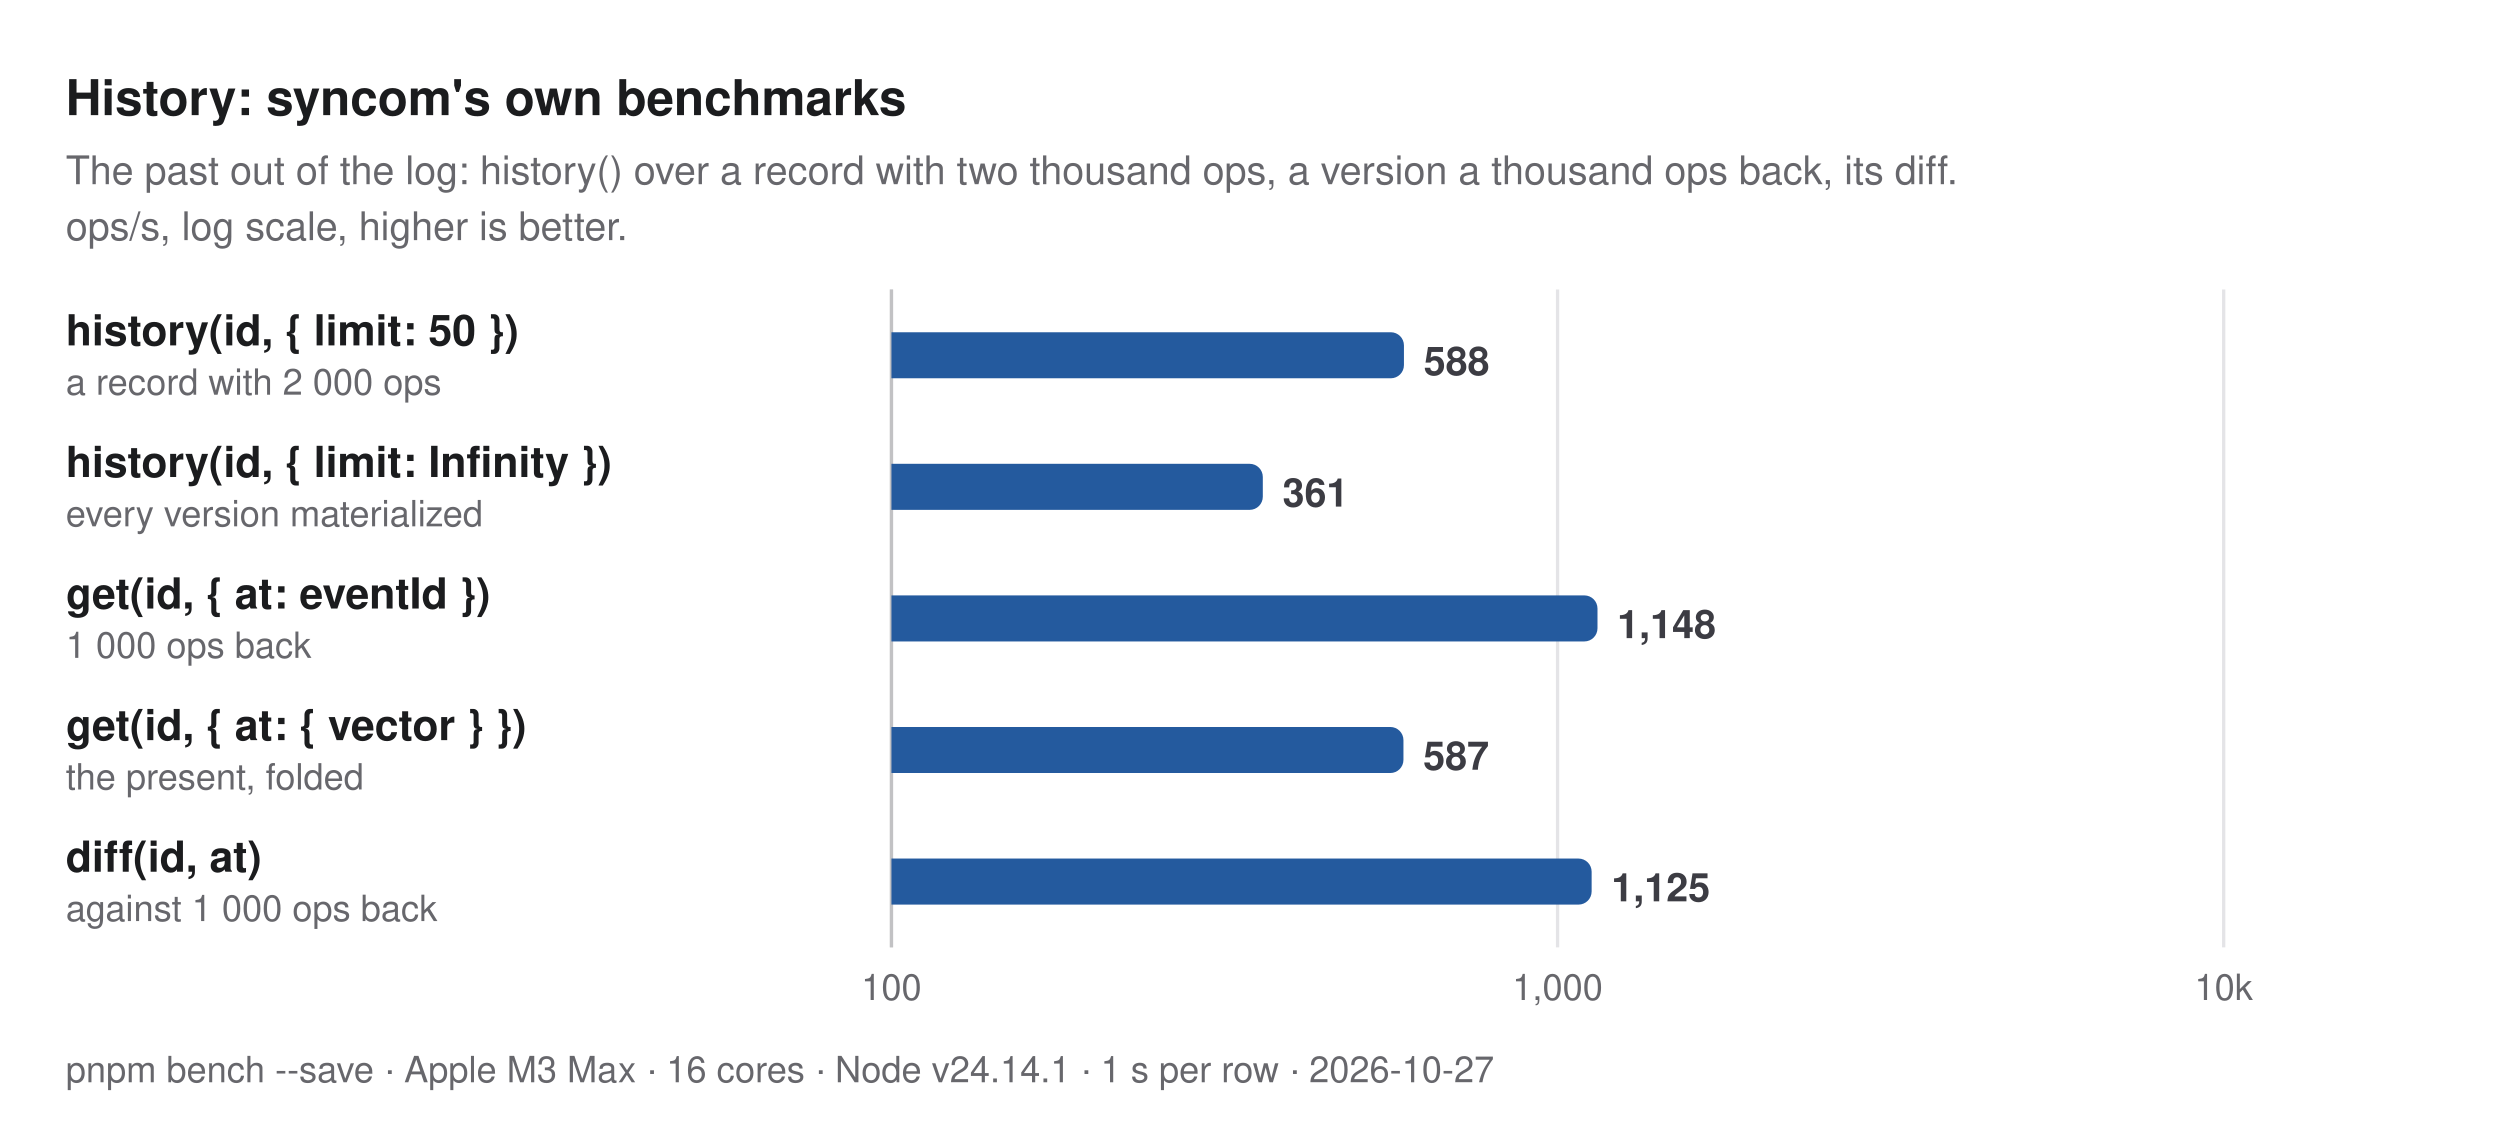
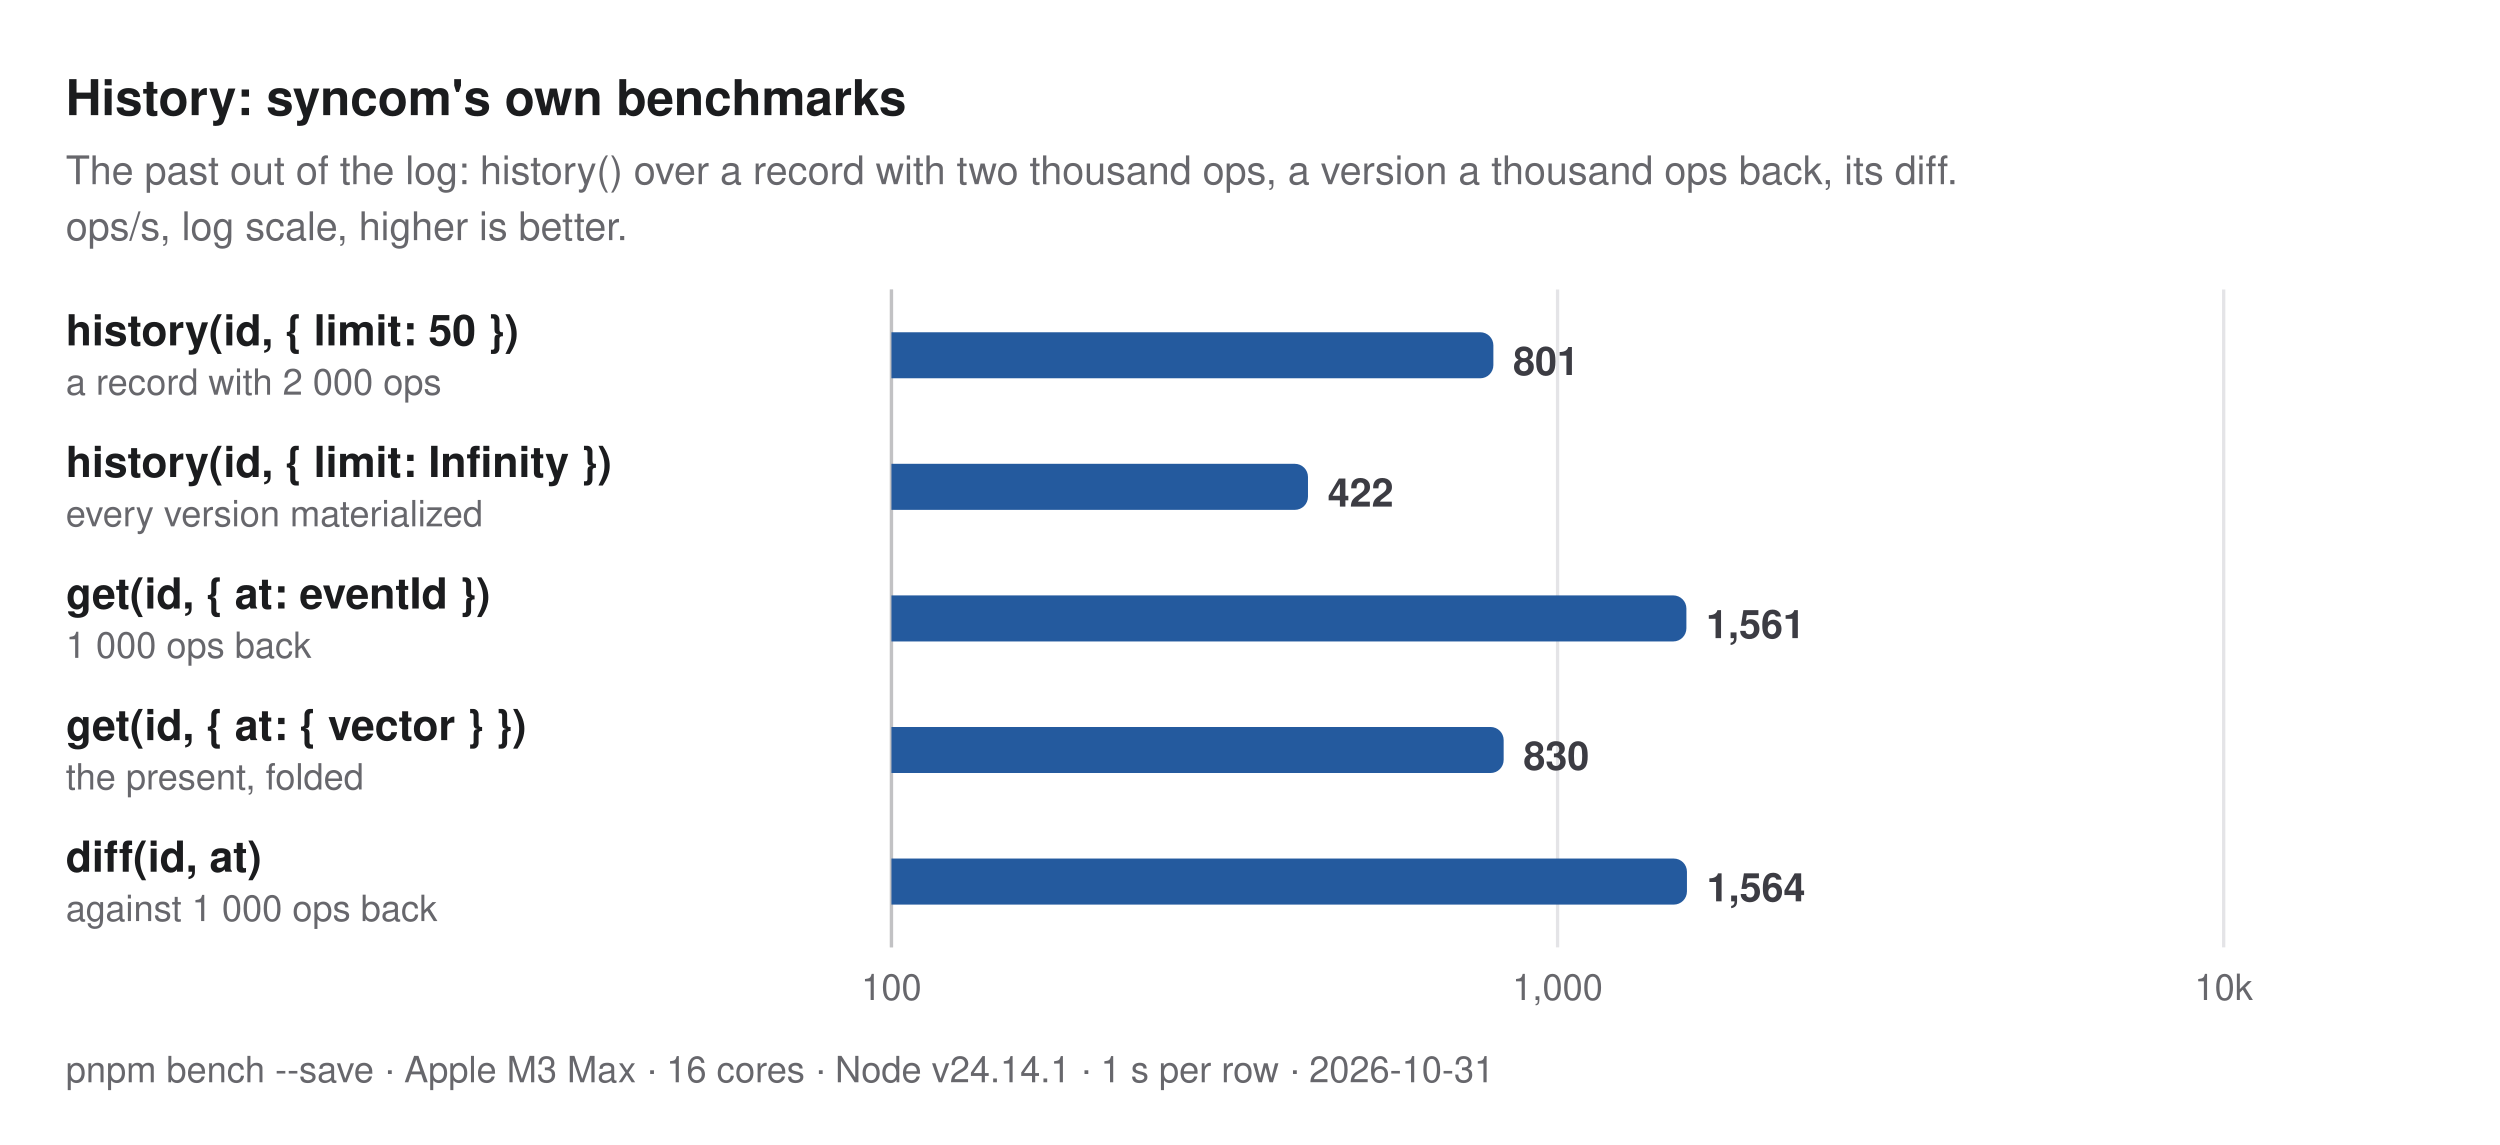
<svg xmlns="http://www.w3.org/2000/svg" width="760" height="348" viewBox="0 0 760 348" role="img" aria-label="History: syncom's own benchmarks. The past out of the log: history() over a record with two thousand ops, a version a thousand ops back, its diff. ops/s, log scale, higher is better.">
  <style>
  text { font-family: -apple-system, BlinkMacSystemFont, "Segoe UI", Helvetica, Arial, sans-serif; }
  .title { font-size: 15px; font-weight: 700; fill: #1b1c1e; }
  .subtitle, .caption { font-size: 12px; fill: #67676c; }
  .caption { font-size: 11px; }
  .group { font-size: 11px; font-weight: 600; letter-spacing: 0.06em; fill: #67676c; }
  .label { font-size: 13px; font-weight: 600; fill: #1b1c1e; }
  .label.primary, .label.secondary { font-weight: 700; }
  .sublabel { font-size: 11px; fill: #67676c; }
  .value { font-size: 12px; font-weight: 600; fill: #3c3c43; font-variant-numeric: tabular-nums; }
  .value.small { font-size: 10px; }
  .legend { font-size: 11px; fill: #3c3c43; }
  .tick { font-size: 11px; fill: #67676c; font-variant-numeric: tabular-nums; }
  .grid { stroke: #e4e4e7; stroke-width: 1; }
  .axis { stroke: #c2c2c4; stroke-width: 1; }
  .ref { stroke: #67676c; stroke-width: 1; stroke-dasharray: 3 3; }
  .bar { fill: #c4c6cc; }
  .bar.primary { fill: #245a9e; }
  .bar.secondary { fill: #5e9be6; }
  @media (prefers-color-scheme: dark) {
    .title, .label { fill: #dfdfd6; }
    .subtitle, .caption, .group, .sublabel, .tick { fill: #98989f; }
    .value, .legend { fill: #c2c2c4; }
    .grid { stroke: #2e2e32; }
    .axis { stroke: #48484c; }
    .ref { stroke: #98989f; }
    .bar { fill: #46474e; }
    .bar.primary { fill: #8dbcf2; }
    .bar.secondary { fill: #3d7bd0; }
  }
</style>
  <text class="title" x="20" y="35">History: syncom's own benchmarks</text>
  <text class="subtitle" x="20" y="56">The past out of the log: history() over a record with two thousand ops, a version a thousand ops back, its diff.</text>
  <text class="subtitle" x="20" y="73">ops/s, log scale, higher is better.</text>
  <line class="grid" x1="271" y1="88" x2="271" y2="288" />
  <text class="tick" x="271" y="304" text-anchor="middle">100</text>
  <line class="grid" x1="473.5" y1="88" x2="473.5" y2="288" />
  <text class="tick" x="473.5" y="304" text-anchor="middle">1,000</text>
  <line class="grid" x1="676" y1="88" x2="676" y2="288" />
  <text class="tick" x="676" y="304" text-anchor="middle">10k</text>
  <line class="axis" x1="271" y1="88" x2="271" y2="288" />
  <g>
    <text class="label primary" x="20" y="105">history(id, { limit: 50 })</text>
    <text class="sublabel" x="20" y="120">a record with 2 000 ops</text>
-     <path class="bar primary" d="M271,101H422.799A4,4 0 0 1 426.799,105V111A4,4 0 0 1 422.799,115H271Z" />
-     <text class="value" x="432.799" y="114">588</text>
+     <path class="bar primary" d="M271,101H449.986A4,4 0 0 1 453.986,105V111A4,4 0 0 1 449.986,115H271Z" />
+     <text class="value" x="459.986" y="114">801</text>
  </g>
  <g>
    <text class="label primary" x="20" y="145">history(id, { limit: Infinity })</text>
    <text class="sublabel" x="20" y="160">every version materialized</text>
-     <path class="bar primary" d="M271,141H379.895A4,4 0 0 1 383.895,145V151A4,4 0 0 1 379.895,155H271Z" />
-     <text class="value" x="389.895" y="154">361</text>
+     <path class="bar primary" d="M271,141H393.626A4,4 0 0 1 397.626,145V151A4,4 0 0 1 393.626,155H271Z" />
+     <text class="value" x="403.626" y="154">422</text>
  </g>
  <g>
    <text class="label primary" x="20" y="185">get(id, { at: eventId })</text>
    <text class="sublabel" x="20" y="200">1 000 ops back</text>
-     <path class="bar primary" d="M271,181H481.638A4,4 0 0 1 485.638,185V191A4,4 0 0 1 481.638,195H271Z" />
-     <text class="value" x="491.638" y="194">1,148</text>
+     <path class="bar primary" d="M271,181H508.664A4,4 0 0 1 512.664,185V191A4,4 0 0 1 508.664,195H271Z" />
+     <text class="value" x="518.664" y="194">1,561</text>
  </g>
  <g>
    <text class="label primary" x="20" y="225">get(id, { at: { vector } })</text>
    <text class="sublabel" x="20" y="240">the present, folded</text>
-     <path class="bar primary" d="M271,221H422.649A4,4 0 0 1 426.649,225V231A4,4 0 0 1 422.649,235H271Z" />
-     <text class="value" x="432.649" y="234">587</text>
+     <path class="bar primary" d="M271,221H453.113A4,4 0 0 1 457.113,225V231A4,4 0 0 1 453.113,235H271Z" />
+     <text class="value" x="463.113" y="234">830</text>
  </g>
  <g>
    <text class="label primary" x="20" y="265">diff(id, at)</text>
    <text class="sublabel" x="20" y="280">against 1 000 ops back</text>
-     <path class="bar primary" d="M271,261H479.858A4,4 0 0 1 483.858,265V271A4,4 0 0 1 479.858,275H271Z" />
-     <text class="value" x="489.858" y="274">1,125</text>
+     <path class="bar primary" d="M271,261H508.833A4,4 0 0 1 512.833,265V271A4,4 0 0 1 508.833,275H271Z" />
+     <text class="value" x="518.833" y="274">1,564</text>
  </g>
-   <text class="caption" x="20" y="329">pnpm bench --save · Apple M3 Max · 16 cores · Node v24.14.1 · 1 s per row · 2026-10-27</text>
+   <text class="caption" x="20" y="329">pnpm bench --save · Apple M3 Max · 16 cores · Node v24.14.1 · 1 s per row · 2026-10-31</text>
</svg>
